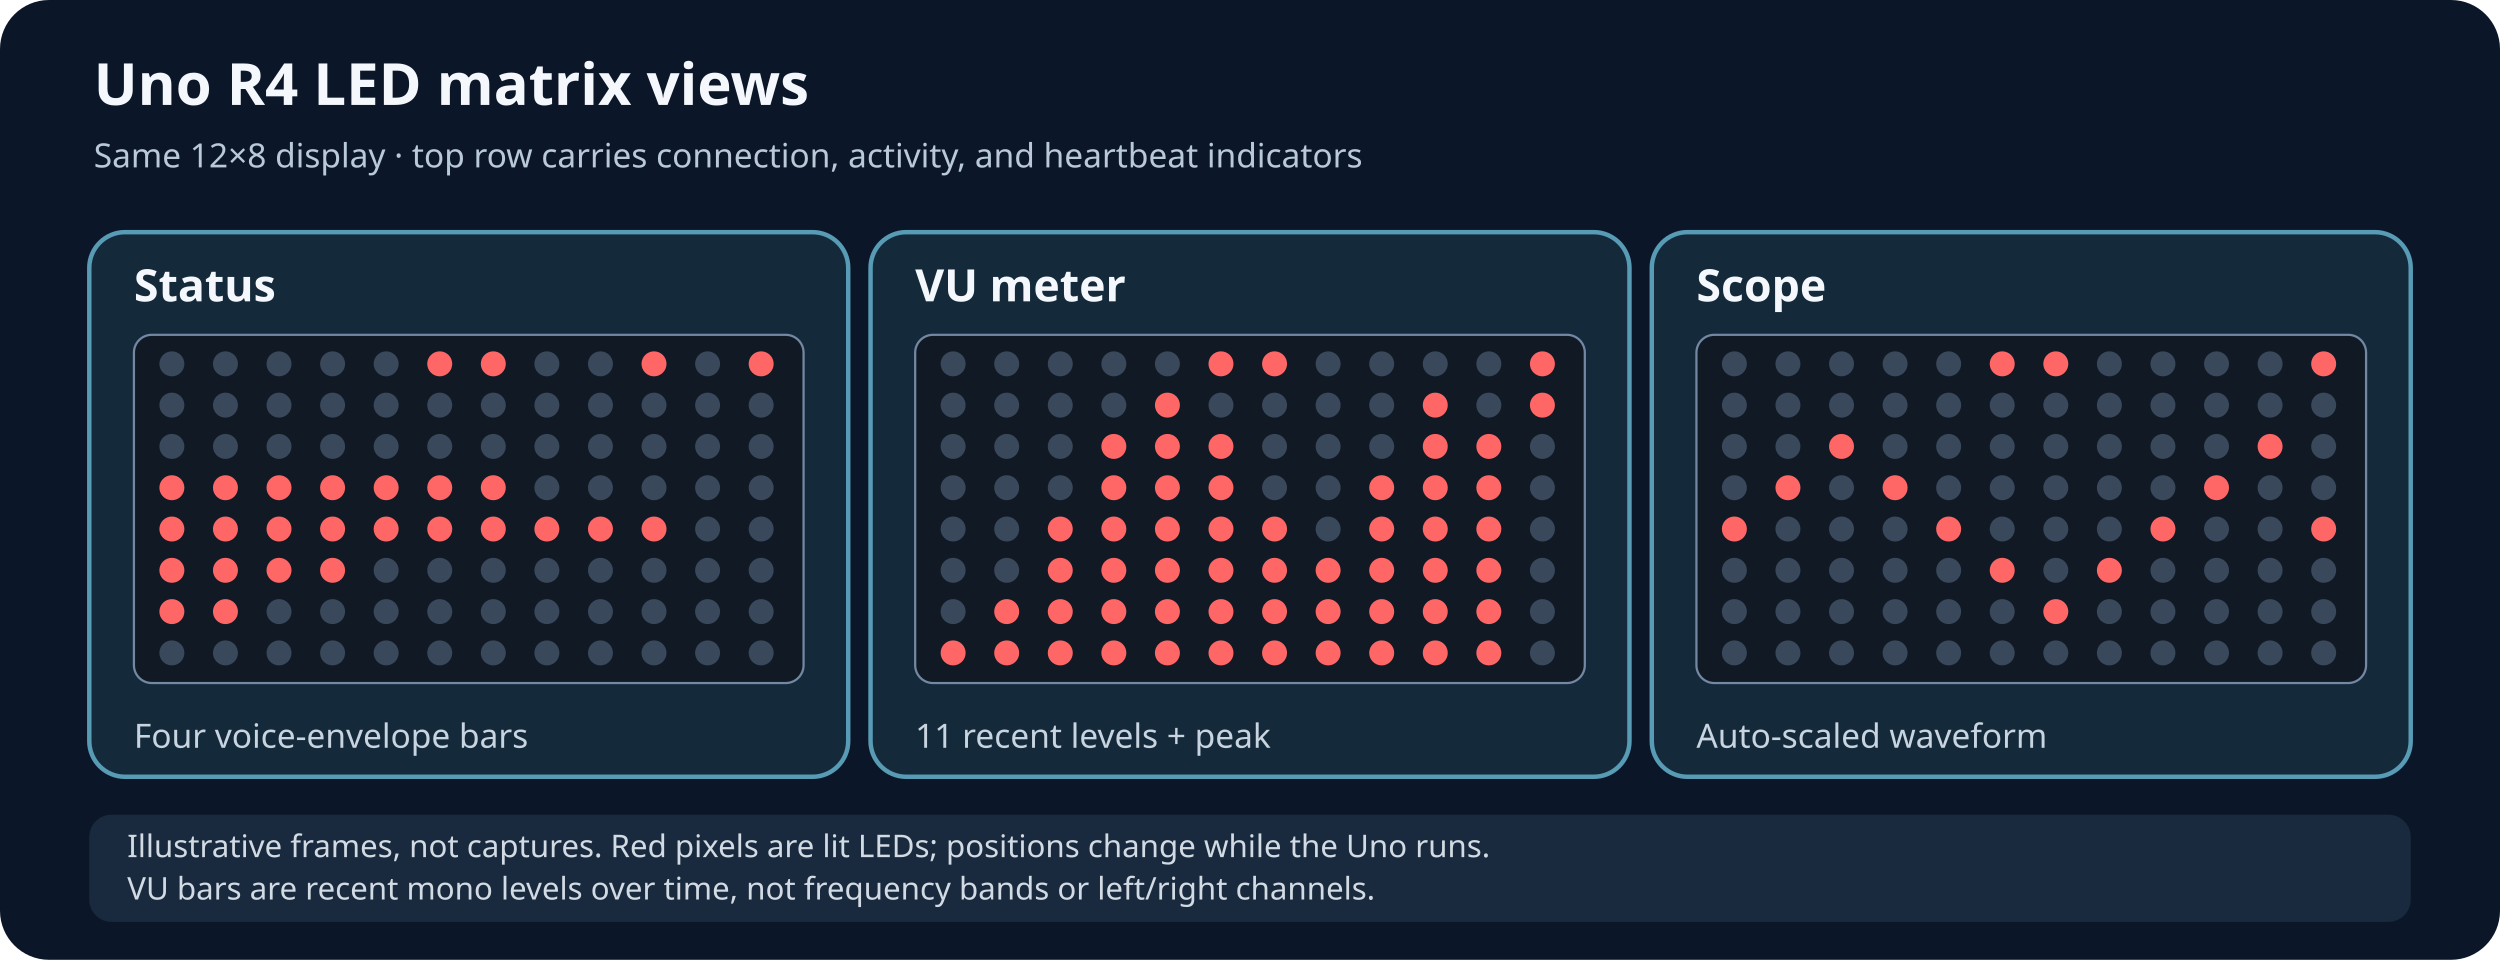
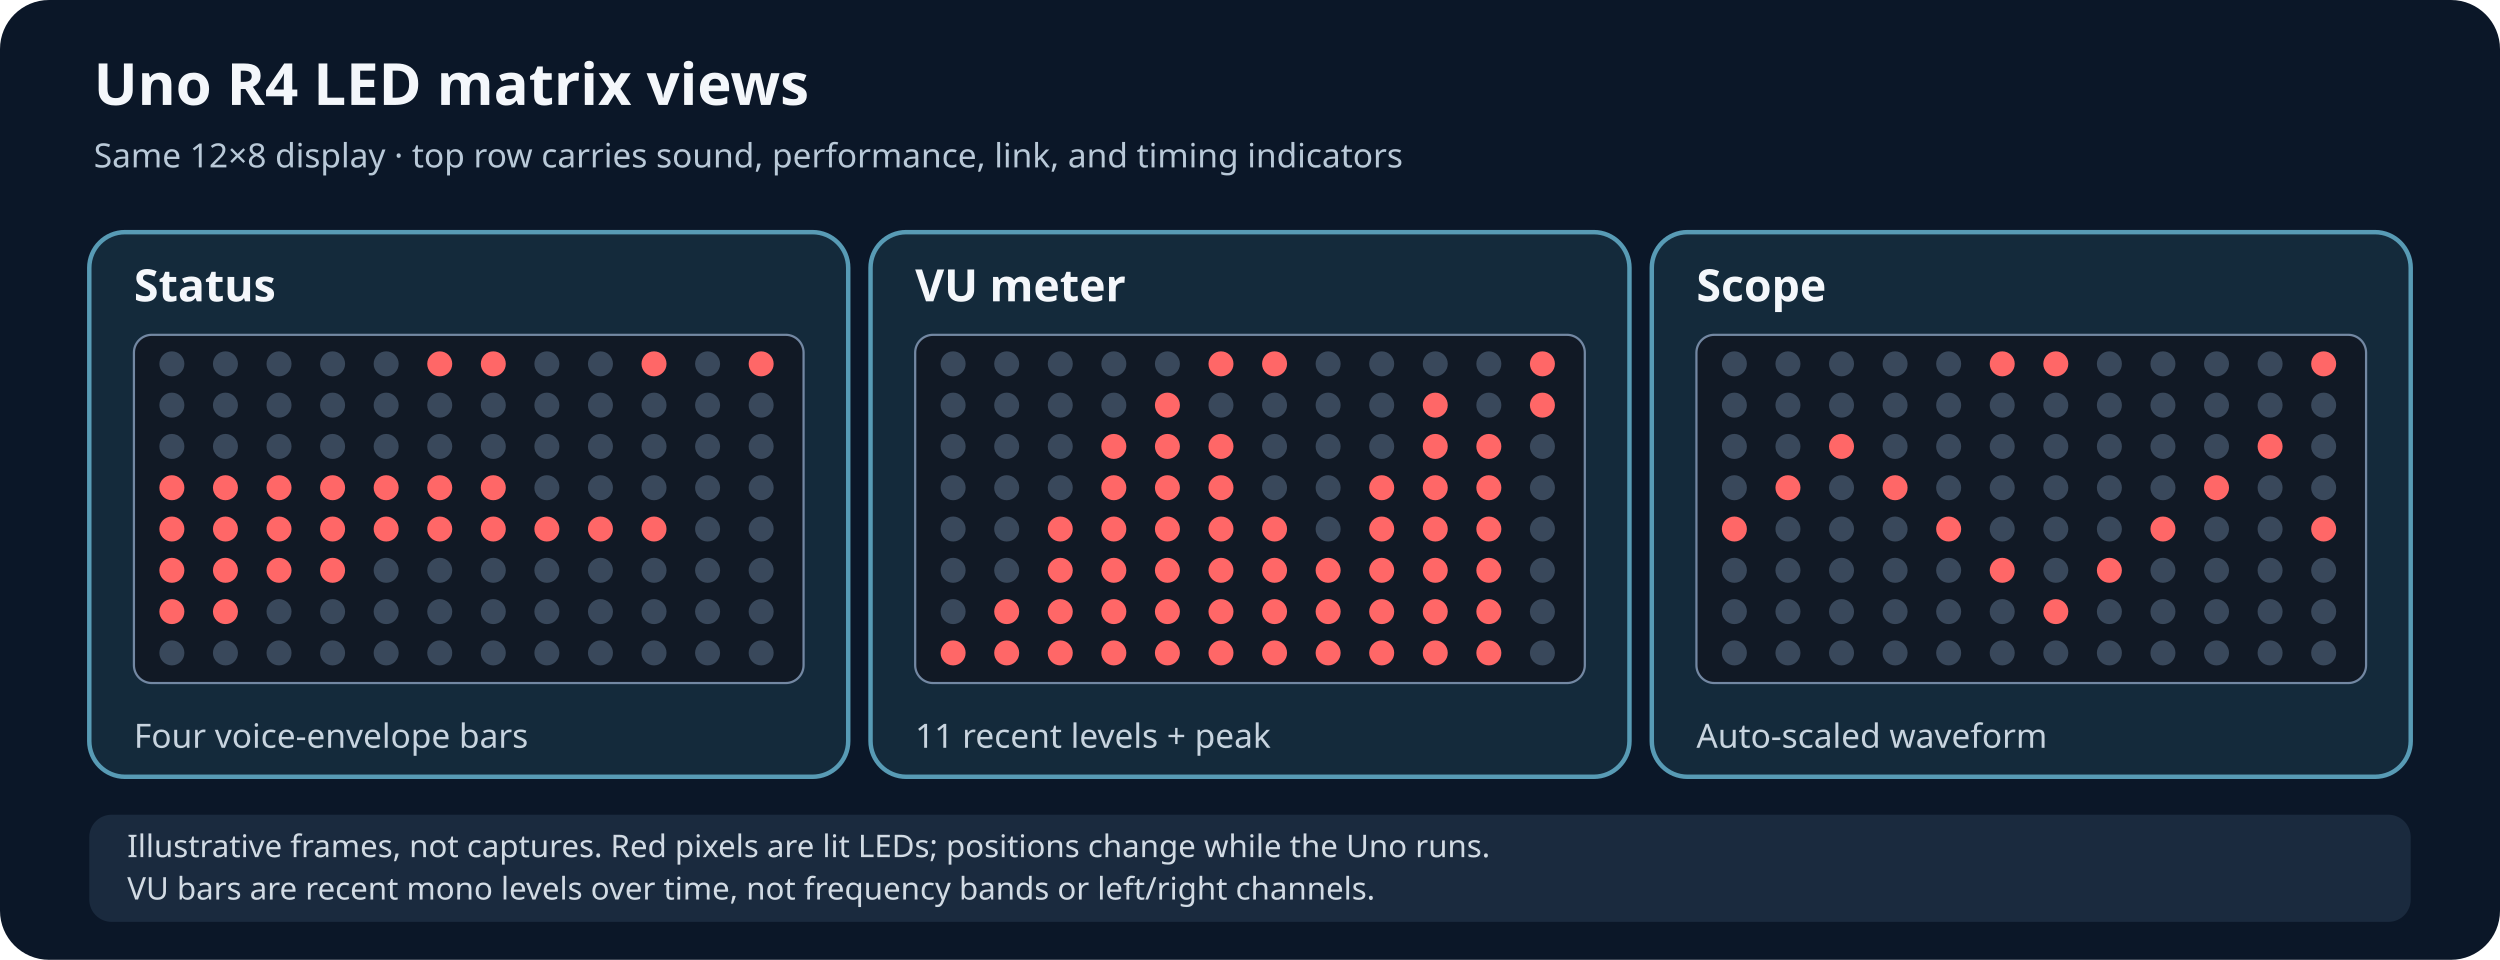
<svg xmlns="http://www.w3.org/2000/svg" width="1120" height="430" viewBox="0 0 1120 430" role="img" aria-labelledby="title desc">
  <style>.head{font:700 26px system-ui,sans-serif;fill:#f4f7fb}.sub{font:15px system-ui,sans-serif;fill:#b9c9d8}.section{font:700 20px system-ui,sans-serif;fill:#f4f7fb}.detail{font:15px system-ui,sans-serif;fill:#c8d4df}.foot{font:14px system-ui,sans-serif;fill:#d2dbe4}</style>
  <rect width="1120" height="430" rx="22" fill="#0b1728" />
  <text x="42" y="47" class="head">Uno R4 LED matrix views</text>
-   <text x="42" y="75" class="sub">Same 12×8 display · top row carries connection, activity, and heartbeat indicators</text>
+   <text x="42" y="75" class="sub">Same 12×8 display · top row carries sound, performance, link, and timing indicators</text>
  <g transform="translate(40,0)">
    <rect x="0" y="104" width="340" height="244" rx="16" fill="#142a3b" stroke="#589bb5" stroke-width="2" />
    <text x="20" y="135" class="section">Status</text>
    <rect x="20" y="150" width="300" height="156" rx="8" fill="#111925" stroke="#7388a3" />
    <circle cx="37" cy="163.0" r="5.6" fill="#39485b" />
    <circle cx="61" cy="163.0" r="5.6" fill="#39485b" />
    <circle cx="85" cy="163.0" r="5.6" fill="#39485b" />
    <circle cx="109" cy="163.0" r="5.6" fill="#39485b" />
    <circle cx="133" cy="163.0" r="5.6" fill="#39485b" />
    <circle cx="157" cy="163.0" r="5.6" fill="#ff6767" />
    <circle cx="181" cy="163.0" r="5.6" fill="#ff6767" />
    <circle cx="205" cy="163.0" r="5.6" fill="#39485b" />
    <circle cx="229" cy="163.0" r="5.6" fill="#39485b" />
    <circle cx="253" cy="163.0" r="5.6" fill="#ff6767" />
    <circle cx="277" cy="163.0" r="5.6" fill="#39485b" />
    <circle cx="301" cy="163.0" r="5.6" fill="#ff6767" />
    <circle cx="37" cy="181.5" r="5.6" fill="#39485b" />
    <circle cx="61" cy="181.5" r="5.6" fill="#39485b" />
    <circle cx="85" cy="181.5" r="5.6" fill="#39485b" />
    <circle cx="109" cy="181.5" r="5.6" fill="#39485b" />
    <circle cx="133" cy="181.5" r="5.6" fill="#39485b" />
    <circle cx="157" cy="181.5" r="5.6" fill="#39485b" />
    <circle cx="181" cy="181.5" r="5.6" fill="#39485b" />
    <circle cx="205" cy="181.5" r="5.6" fill="#39485b" />
    <circle cx="229" cy="181.5" r="5.6" fill="#39485b" />
    <circle cx="253" cy="181.5" r="5.6" fill="#39485b" />
    <circle cx="277" cy="181.5" r="5.6" fill="#39485b" />
    <circle cx="301" cy="181.5" r="5.6" fill="#39485b" />
    <circle cx="37" cy="200.0" r="5.6" fill="#39485b" />
    <circle cx="61" cy="200.0" r="5.6" fill="#39485b" />
    <circle cx="85" cy="200.0" r="5.6" fill="#39485b" />
    <circle cx="109" cy="200.0" r="5.6" fill="#39485b" />
    <circle cx="133" cy="200.0" r="5.6" fill="#39485b" />
    <circle cx="157" cy="200.0" r="5.6" fill="#39485b" />
    <circle cx="181" cy="200.0" r="5.6" fill="#39485b" />
    <circle cx="205" cy="200.0" r="5.6" fill="#39485b" />
    <circle cx="229" cy="200.0" r="5.6" fill="#39485b" />
    <circle cx="253" cy="200.0" r="5.6" fill="#39485b" />
    <circle cx="277" cy="200.0" r="5.6" fill="#39485b" />
    <circle cx="301" cy="200.0" r="5.6" fill="#39485b" />
    <circle cx="37" cy="218.5" r="5.6" fill="#ff6767" />
    <circle cx="61" cy="218.5" r="5.6" fill="#ff6767" />
    <circle cx="85" cy="218.5" r="5.6" fill="#ff6767" />
    <circle cx="109" cy="218.5" r="5.6" fill="#ff6767" />
    <circle cx="133" cy="218.5" r="5.6" fill="#ff6767" />
    <circle cx="157" cy="218.5" r="5.6" fill="#ff6767" />
    <circle cx="181" cy="218.5" r="5.6" fill="#ff6767" />
    <circle cx="205" cy="218.5" r="5.6" fill="#39485b" />
    <circle cx="229" cy="218.5" r="5.6" fill="#39485b" />
    <circle cx="253" cy="218.5" r="5.6" fill="#39485b" />
    <circle cx="277" cy="218.5" r="5.6" fill="#39485b" />
    <circle cx="301" cy="218.5" r="5.6" fill="#39485b" />
    <circle cx="37" cy="237.0" r="5.6" fill="#ff6767" />
    <circle cx="61" cy="237.0" r="5.6" fill="#ff6767" />
    <circle cx="85" cy="237.0" r="5.6" fill="#ff6767" />
    <circle cx="109" cy="237.0" r="5.6" fill="#ff6767" />
    <circle cx="133" cy="237.0" r="5.6" fill="#ff6767" />
    <circle cx="157" cy="237.0" r="5.6" fill="#ff6767" />
    <circle cx="181" cy="237.0" r="5.6" fill="#ff6767" />
    <circle cx="205" cy="237.0" r="5.6" fill="#ff6767" />
    <circle cx="229" cy="237.0" r="5.6" fill="#ff6767" />
    <circle cx="253" cy="237.0" r="5.6" fill="#ff6767" />
    <circle cx="277" cy="237.0" r="5.6" fill="#39485b" />
    <circle cx="301" cy="237.0" r="5.6" fill="#39485b" />
    <circle cx="37" cy="255.5" r="5.6" fill="#ff6767" />
    <circle cx="61" cy="255.5" r="5.6" fill="#ff6767" />
    <circle cx="85" cy="255.5" r="5.6" fill="#ff6767" />
    <circle cx="109" cy="255.5" r="5.6" fill="#ff6767" />
    <circle cx="133" cy="255.5" r="5.6" fill="#39485b" />
    <circle cx="157" cy="255.5" r="5.6" fill="#39485b" />
    <circle cx="181" cy="255.5" r="5.6" fill="#39485b" />
    <circle cx="205" cy="255.5" r="5.6" fill="#39485b" />
    <circle cx="229" cy="255.5" r="5.6" fill="#39485b" />
    <circle cx="253" cy="255.5" r="5.6" fill="#39485b" />
    <circle cx="277" cy="255.5" r="5.6" fill="#39485b" />
    <circle cx="301" cy="255.5" r="5.6" fill="#39485b" />
    <circle cx="37" cy="274.0" r="5.6" fill="#ff6767" />
    <circle cx="61" cy="274.0" r="5.6" fill="#ff6767" />
    <circle cx="85" cy="274.0" r="5.6" fill="#39485b" />
    <circle cx="109" cy="274.0" r="5.6" fill="#39485b" />
    <circle cx="133" cy="274.0" r="5.6" fill="#39485b" />
    <circle cx="157" cy="274.0" r="5.6" fill="#39485b" />
    <circle cx="181" cy="274.0" r="5.6" fill="#39485b" />
    <circle cx="205" cy="274.0" r="5.6" fill="#39485b" />
    <circle cx="229" cy="274.0" r="5.6" fill="#39485b" />
    <circle cx="253" cy="274.0" r="5.6" fill="#39485b" />
    <circle cx="277" cy="274.0" r="5.6" fill="#39485b" />
    <circle cx="301" cy="274.0" r="5.6" fill="#39485b" />
    <circle cx="37" cy="292.5" r="5.6" fill="#39485b" />
    <circle cx="61" cy="292.5" r="5.6" fill="#39485b" />
    <circle cx="85" cy="292.5" r="5.6" fill="#39485b" />
    <circle cx="109" cy="292.5" r="5.6" fill="#39485b" />
    <circle cx="133" cy="292.5" r="5.6" fill="#39485b" />
    <circle cx="157" cy="292.5" r="5.6" fill="#39485b" />
    <circle cx="181" cy="292.5" r="5.6" fill="#39485b" />
    <circle cx="205" cy="292.5" r="5.6" fill="#39485b" />
    <circle cx="229" cy="292.5" r="5.6" fill="#39485b" />
    <circle cx="253" cy="292.5" r="5.6" fill="#39485b" />
    <circle cx="277" cy="292.5" r="5.6" fill="#39485b" />
    <circle cx="301" cy="292.5" r="5.6" fill="#39485b" />
    <text x="20" y="335" class="detail">Four voice-envelope bars</text>
  </g>
  <g transform="translate(390,0)">
    <rect x="0" y="104" width="340" height="244" rx="16" fill="#142a3b" stroke="#589bb5" stroke-width="2" />
    <text x="20" y="135" class="section">VU meter</text>
    <rect x="20" y="150" width="300" height="156" rx="8" fill="#111925" stroke="#7388a3" />
    <circle cx="37" cy="163.0" r="5.6" fill="#39485b" />
    <circle cx="61" cy="163.0" r="5.6" fill="#39485b" />
    <circle cx="85" cy="163.0" r="5.6" fill="#39485b" />
    <circle cx="109" cy="163.0" r="5.6" fill="#39485b" />
    <circle cx="133" cy="163.0" r="5.6" fill="#39485b" />
    <circle cx="157" cy="163.0" r="5.6" fill="#ff6767" />
    <circle cx="181" cy="163.0" r="5.6" fill="#ff6767" />
    <circle cx="205" cy="163.0" r="5.6" fill="#39485b" />
    <circle cx="229" cy="163.0" r="5.6" fill="#39485b" />
    <circle cx="253" cy="163.0" r="5.6" fill="#39485b" />
    <circle cx="277" cy="163.0" r="5.6" fill="#39485b" />
    <circle cx="301" cy="163.0" r="5.6" fill="#ff6767" />
    <circle cx="37" cy="181.5" r="5.6" fill="#39485b" />
    <circle cx="61" cy="181.5" r="5.6" fill="#39485b" />
    <circle cx="85" cy="181.5" r="5.6" fill="#39485b" />
    <circle cx="109" cy="181.5" r="5.6" fill="#39485b" />
    <circle cx="133" cy="181.5" r="5.6" fill="#ff6767" />
    <circle cx="157" cy="181.5" r="5.6" fill="#39485b" />
    <circle cx="181" cy="181.5" r="5.6" fill="#39485b" />
    <circle cx="205" cy="181.5" r="5.6" fill="#39485b" />
    <circle cx="229" cy="181.5" r="5.6" fill="#39485b" />
    <circle cx="253" cy="181.5" r="5.6" fill="#ff6767" />
    <circle cx="277" cy="181.5" r="5.6" fill="#39485b" />
    <circle cx="301" cy="181.5" r="5.6" fill="#ff6767" />
    <circle cx="37" cy="200.0" r="5.6" fill="#39485b" />
    <circle cx="61" cy="200.0" r="5.6" fill="#39485b" />
    <circle cx="85" cy="200.0" r="5.6" fill="#39485b" />
    <circle cx="109" cy="200.0" r="5.6" fill="#ff6767" />
    <circle cx="133" cy="200.0" r="5.6" fill="#ff6767" />
    <circle cx="157" cy="200.0" r="5.6" fill="#ff6767" />
    <circle cx="181" cy="200.0" r="5.6" fill="#39485b" />
    <circle cx="205" cy="200.0" r="5.6" fill="#39485b" />
    <circle cx="229" cy="200.0" r="5.6" fill="#39485b" />
    <circle cx="253" cy="200.0" r="5.6" fill="#ff6767" />
    <circle cx="277" cy="200.0" r="5.6" fill="#ff6767" />
    <circle cx="301" cy="200.0" r="5.6" fill="#39485b" />
    <circle cx="37" cy="218.5" r="5.6" fill="#39485b" />
    <circle cx="61" cy="218.5" r="5.6" fill="#39485b" />
    <circle cx="85" cy="218.5" r="5.6" fill="#39485b" />
    <circle cx="109" cy="218.5" r="5.6" fill="#ff6767" />
    <circle cx="133" cy="218.5" r="5.6" fill="#ff6767" />
    <circle cx="157" cy="218.5" r="5.6" fill="#ff6767" />
    <circle cx="181" cy="218.5" r="5.6" fill="#39485b" />
    <circle cx="205" cy="218.5" r="5.6" fill="#39485b" />
    <circle cx="229" cy="218.5" r="5.6" fill="#ff6767" />
    <circle cx="253" cy="218.5" r="5.6" fill="#ff6767" />
    <circle cx="277" cy="218.5" r="5.6" fill="#ff6767" />
    <circle cx="301" cy="218.5" r="5.6" fill="#39485b" />
    <circle cx="37" cy="237.0" r="5.6" fill="#39485b" />
    <circle cx="61" cy="237.0" r="5.6" fill="#39485b" />
    <circle cx="85" cy="237.0" r="5.6" fill="#ff6767" />
    <circle cx="109" cy="237.0" r="5.6" fill="#ff6767" />
    <circle cx="133" cy="237.0" r="5.6" fill="#ff6767" />
    <circle cx="157" cy="237.0" r="5.6" fill="#ff6767" />
    <circle cx="181" cy="237.0" r="5.6" fill="#ff6767" />
    <circle cx="205" cy="237.0" r="5.6" fill="#39485b" />
    <circle cx="229" cy="237.0" r="5.6" fill="#ff6767" />
    <circle cx="253" cy="237.0" r="5.6" fill="#ff6767" />
    <circle cx="277" cy="237.0" r="5.6" fill="#ff6767" />
    <circle cx="301" cy="237.0" r="5.6" fill="#39485b" />
    <circle cx="37" cy="255.5" r="5.6" fill="#39485b" />
    <circle cx="61" cy="255.5" r="5.6" fill="#39485b" />
    <circle cx="85" cy="255.5" r="5.6" fill="#ff6767" />
    <circle cx="109" cy="255.5" r="5.6" fill="#ff6767" />
    <circle cx="133" cy="255.5" r="5.6" fill="#ff6767" />
    <circle cx="157" cy="255.5" r="5.6" fill="#ff6767" />
    <circle cx="181" cy="255.5" r="5.6" fill="#ff6767" />
    <circle cx="205" cy="255.5" r="5.6" fill="#ff6767" />
    <circle cx="229" cy="255.5" r="5.6" fill="#ff6767" />
    <circle cx="253" cy="255.5" r="5.6" fill="#ff6767" />
    <circle cx="277" cy="255.5" r="5.6" fill="#ff6767" />
    <circle cx="301" cy="255.5" r="5.6" fill="#39485b" />
    <circle cx="37" cy="274.0" r="5.6" fill="#39485b" />
    <circle cx="61" cy="274.0" r="5.6" fill="#ff6767" />
    <circle cx="85" cy="274.0" r="5.6" fill="#ff6767" />
    <circle cx="109" cy="274.0" r="5.6" fill="#ff6767" />
    <circle cx="133" cy="274.0" r="5.6" fill="#ff6767" />
    <circle cx="157" cy="274.0" r="5.6" fill="#ff6767" />
    <circle cx="181" cy="274.0" r="5.6" fill="#ff6767" />
    <circle cx="205" cy="274.0" r="5.6" fill="#ff6767" />
    <circle cx="229" cy="274.0" r="5.6" fill="#ff6767" />
    <circle cx="253" cy="274.0" r="5.6" fill="#ff6767" />
    <circle cx="277" cy="274.0" r="5.6" fill="#ff6767" />
    <circle cx="301" cy="274.0" r="5.6" fill="#39485b" />
    <circle cx="37" cy="292.5" r="5.6" fill="#ff6767" />
    <circle cx="61" cy="292.5" r="5.6" fill="#ff6767" />
    <circle cx="85" cy="292.5" r="5.6" fill="#ff6767" />
    <circle cx="109" cy="292.5" r="5.6" fill="#ff6767" />
    <circle cx="133" cy="292.5" r="5.6" fill="#ff6767" />
    <circle cx="157" cy="292.5" r="5.6" fill="#ff6767" />
    <circle cx="181" cy="292.5" r="5.6" fill="#ff6767" />
    <circle cx="205" cy="292.5" r="5.6" fill="#ff6767" />
    <circle cx="229" cy="292.5" r="5.6" fill="#ff6767" />
    <circle cx="253" cy="292.5" r="5.6" fill="#ff6767" />
    <circle cx="277" cy="292.5" r="5.6" fill="#ff6767" />
    <circle cx="301" cy="292.5" r="5.6" fill="#39485b" />
    <text x="20" y="335" class="detail">11 recent levels + peak</text>
  </g>
  <g transform="translate(740,0)">
    <rect x="0" y="104" width="340" height="244" rx="16" fill="#142a3b" stroke="#589bb5" stroke-width="2" />
    <text x="20" y="135" class="section">Scope</text>
    <rect x="20" y="150" width="300" height="156" rx="8" fill="#111925" stroke="#7388a3" />
    <circle cx="37" cy="163.0" r="5.6" fill="#39485b" />
    <circle cx="61" cy="163.0" r="5.6" fill="#39485b" />
    <circle cx="85" cy="163.0" r="5.6" fill="#39485b" />
    <circle cx="109" cy="163.0" r="5.6" fill="#39485b" />
    <circle cx="133" cy="163.0" r="5.6" fill="#39485b" />
    <circle cx="157" cy="163.0" r="5.6" fill="#ff6767" />
    <circle cx="181" cy="163.0" r="5.6" fill="#ff6767" />
    <circle cx="205" cy="163.0" r="5.6" fill="#39485b" />
    <circle cx="229" cy="163.0" r="5.6" fill="#39485b" />
    <circle cx="253" cy="163.0" r="5.6" fill="#39485b" />
    <circle cx="277" cy="163.0" r="5.6" fill="#39485b" />
    <circle cx="301" cy="163.0" r="5.6" fill="#ff6767" />
    <circle cx="37" cy="181.5" r="5.6" fill="#39485b" />
    <circle cx="61" cy="181.5" r="5.6" fill="#39485b" />
    <circle cx="85" cy="181.5" r="5.6" fill="#39485b" />
    <circle cx="109" cy="181.5" r="5.6" fill="#39485b" />
    <circle cx="133" cy="181.5" r="5.6" fill="#39485b" />
    <circle cx="157" cy="181.5" r="5.6" fill="#39485b" />
    <circle cx="181" cy="181.5" r="5.6" fill="#39485b" />
    <circle cx="205" cy="181.5" r="5.6" fill="#39485b" />
    <circle cx="229" cy="181.5" r="5.6" fill="#39485b" />
    <circle cx="253" cy="181.5" r="5.6" fill="#39485b" />
    <circle cx="277" cy="181.5" r="5.6" fill="#39485b" />
    <circle cx="301" cy="181.5" r="5.6" fill="#39485b" />
    <circle cx="37" cy="200.0" r="5.6" fill="#39485b" />
    <circle cx="61" cy="200.0" r="5.6" fill="#39485b" />
    <circle cx="85" cy="200.0" r="5.6" fill="#ff6767" />
    <circle cx="109" cy="200.0" r="5.6" fill="#39485b" />
    <circle cx="133" cy="200.0" r="5.6" fill="#39485b" />
    <circle cx="157" cy="200.0" r="5.6" fill="#39485b" />
    <circle cx="181" cy="200.0" r="5.6" fill="#39485b" />
    <circle cx="205" cy="200.0" r="5.6" fill="#39485b" />
    <circle cx="229" cy="200.0" r="5.6" fill="#39485b" />
    <circle cx="253" cy="200.0" r="5.6" fill="#39485b" />
    <circle cx="277" cy="200.0" r="5.6" fill="#ff6767" />
    <circle cx="301" cy="200.0" r="5.6" fill="#39485b" />
    <circle cx="37" cy="218.5" r="5.6" fill="#39485b" />
    <circle cx="61" cy="218.5" r="5.6" fill="#ff6767" />
    <circle cx="85" cy="218.5" r="5.6" fill="#39485b" />
    <circle cx="109" cy="218.5" r="5.6" fill="#ff6767" />
    <circle cx="133" cy="218.5" r="5.6" fill="#39485b" />
    <circle cx="157" cy="218.5" r="5.6" fill="#39485b" />
    <circle cx="181" cy="218.5" r="5.6" fill="#39485b" />
    <circle cx="205" cy="218.5" r="5.6" fill="#39485b" />
    <circle cx="229" cy="218.5" r="5.6" fill="#39485b" />
    <circle cx="253" cy="218.5" r="5.6" fill="#ff6767" />
    <circle cx="277" cy="218.5" r="5.6" fill="#39485b" />
    <circle cx="301" cy="218.5" r="5.6" fill="#39485b" />
    <circle cx="37" cy="237.0" r="5.6" fill="#ff6767" />
    <circle cx="61" cy="237.0" r="5.6" fill="#39485b" />
    <circle cx="85" cy="237.0" r="5.6" fill="#39485b" />
    <circle cx="109" cy="237.0" r="5.6" fill="#39485b" />
    <circle cx="133" cy="237.0" r="5.6" fill="#ff6767" />
    <circle cx="157" cy="237.0" r="5.6" fill="#39485b" />
    <circle cx="181" cy="237.0" r="5.6" fill="#39485b" />
    <circle cx="205" cy="237.0" r="5.6" fill="#39485b" />
    <circle cx="229" cy="237.0" r="5.6" fill="#ff6767" />
    <circle cx="253" cy="237.0" r="5.6" fill="#39485b" />
    <circle cx="277" cy="237.0" r="5.6" fill="#39485b" />
    <circle cx="301" cy="237.0" r="5.6" fill="#ff6767" />
    <circle cx="37" cy="255.5" r="5.6" fill="#39485b" />
    <circle cx="61" cy="255.5" r="5.6" fill="#39485b" />
    <circle cx="85" cy="255.5" r="5.6" fill="#39485b" />
    <circle cx="109" cy="255.5" r="5.6" fill="#39485b" />
    <circle cx="133" cy="255.5" r="5.6" fill="#39485b" />
    <circle cx="157" cy="255.5" r="5.6" fill="#ff6767" />
    <circle cx="181" cy="255.5" r="5.6" fill="#39485b" />
    <circle cx="205" cy="255.5" r="5.6" fill="#ff6767" />
    <circle cx="229" cy="255.5" r="5.6" fill="#39485b" />
    <circle cx="253" cy="255.5" r="5.6" fill="#39485b" />
    <circle cx="277" cy="255.5" r="5.6" fill="#39485b" />
    <circle cx="301" cy="255.5" r="5.6" fill="#39485b" />
    <circle cx="37" cy="274.0" r="5.6" fill="#39485b" />
    <circle cx="61" cy="274.0" r="5.6" fill="#39485b" />
    <circle cx="85" cy="274.0" r="5.6" fill="#39485b" />
    <circle cx="109" cy="274.0" r="5.6" fill="#39485b" />
    <circle cx="133" cy="274.0" r="5.6" fill="#39485b" />
    <circle cx="157" cy="274.0" r="5.6" fill="#39485b" />
    <circle cx="181" cy="274.0" r="5.6" fill="#ff6767" />
    <circle cx="205" cy="274.0" r="5.6" fill="#39485b" />
    <circle cx="229" cy="274.0" r="5.6" fill="#39485b" />
    <circle cx="253" cy="274.0" r="5.6" fill="#39485b" />
    <circle cx="277" cy="274.0" r="5.6" fill="#39485b" />
    <circle cx="301" cy="274.0" r="5.6" fill="#39485b" />
    <circle cx="37" cy="292.5" r="5.6" fill="#39485b" />
    <circle cx="61" cy="292.5" r="5.6" fill="#39485b" />
    <circle cx="85" cy="292.5" r="5.6" fill="#39485b" />
    <circle cx="109" cy="292.5" r="5.6" fill="#39485b" />
    <circle cx="133" cy="292.5" r="5.6" fill="#39485b" />
    <circle cx="157" cy="292.5" r="5.6" fill="#39485b" />
    <circle cx="181" cy="292.5" r="5.6" fill="#39485b" />
    <circle cx="205" cy="292.5" r="5.6" fill="#39485b" />
    <circle cx="229" cy="292.5" r="5.6" fill="#39485b" />
    <circle cx="253" cy="292.5" r="5.6" fill="#39485b" />
    <circle cx="277" cy="292.5" r="5.6" fill="#39485b" />
    <circle cx="301" cy="292.5" r="5.6" fill="#39485b" />
    <text x="20" y="335" class="detail">Auto-scaled waveform</text>
  </g>
  <rect x="40" y="365" width="1040" height="48" rx="10" fill="#1a2a3e" />
  <text x="57" y="384" class="foot">Illustrative frames, not captures. Red pixels are lit LEDs; positions change while the Uno runs.</text>
  <text x="57" y="403" class="foot">VU bars are recent mono levels over time, not frequency bands or left/right channels.</text>
</svg>
